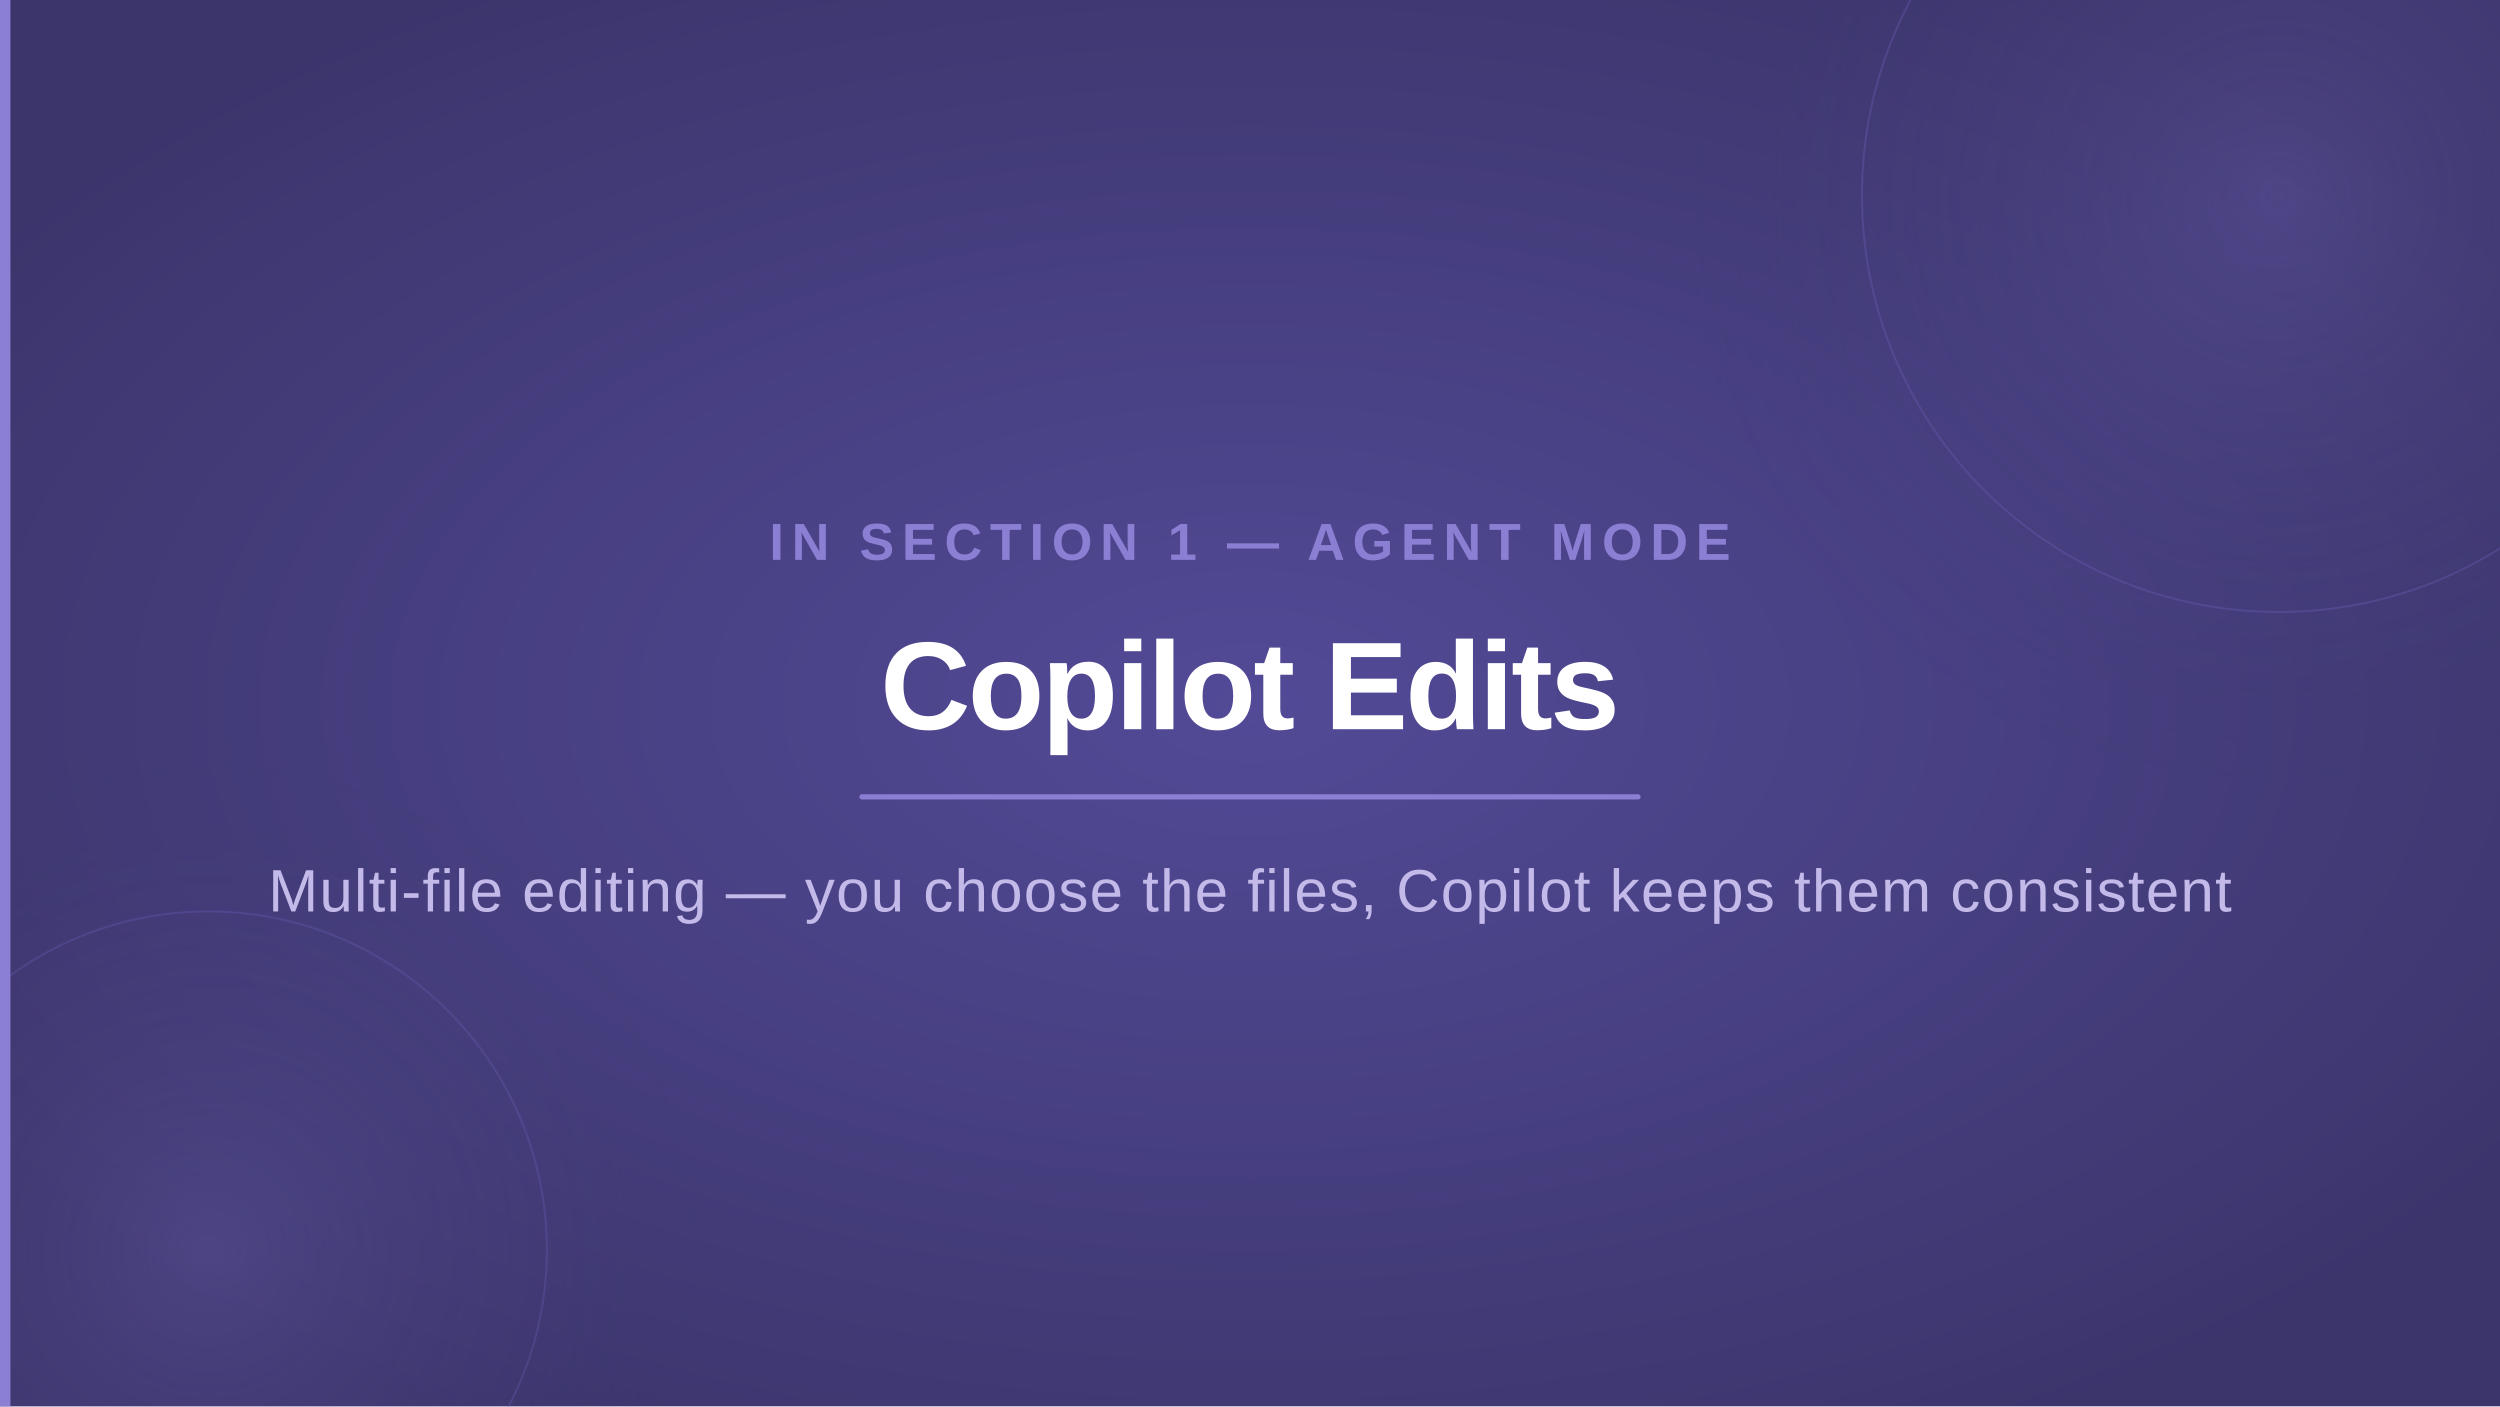
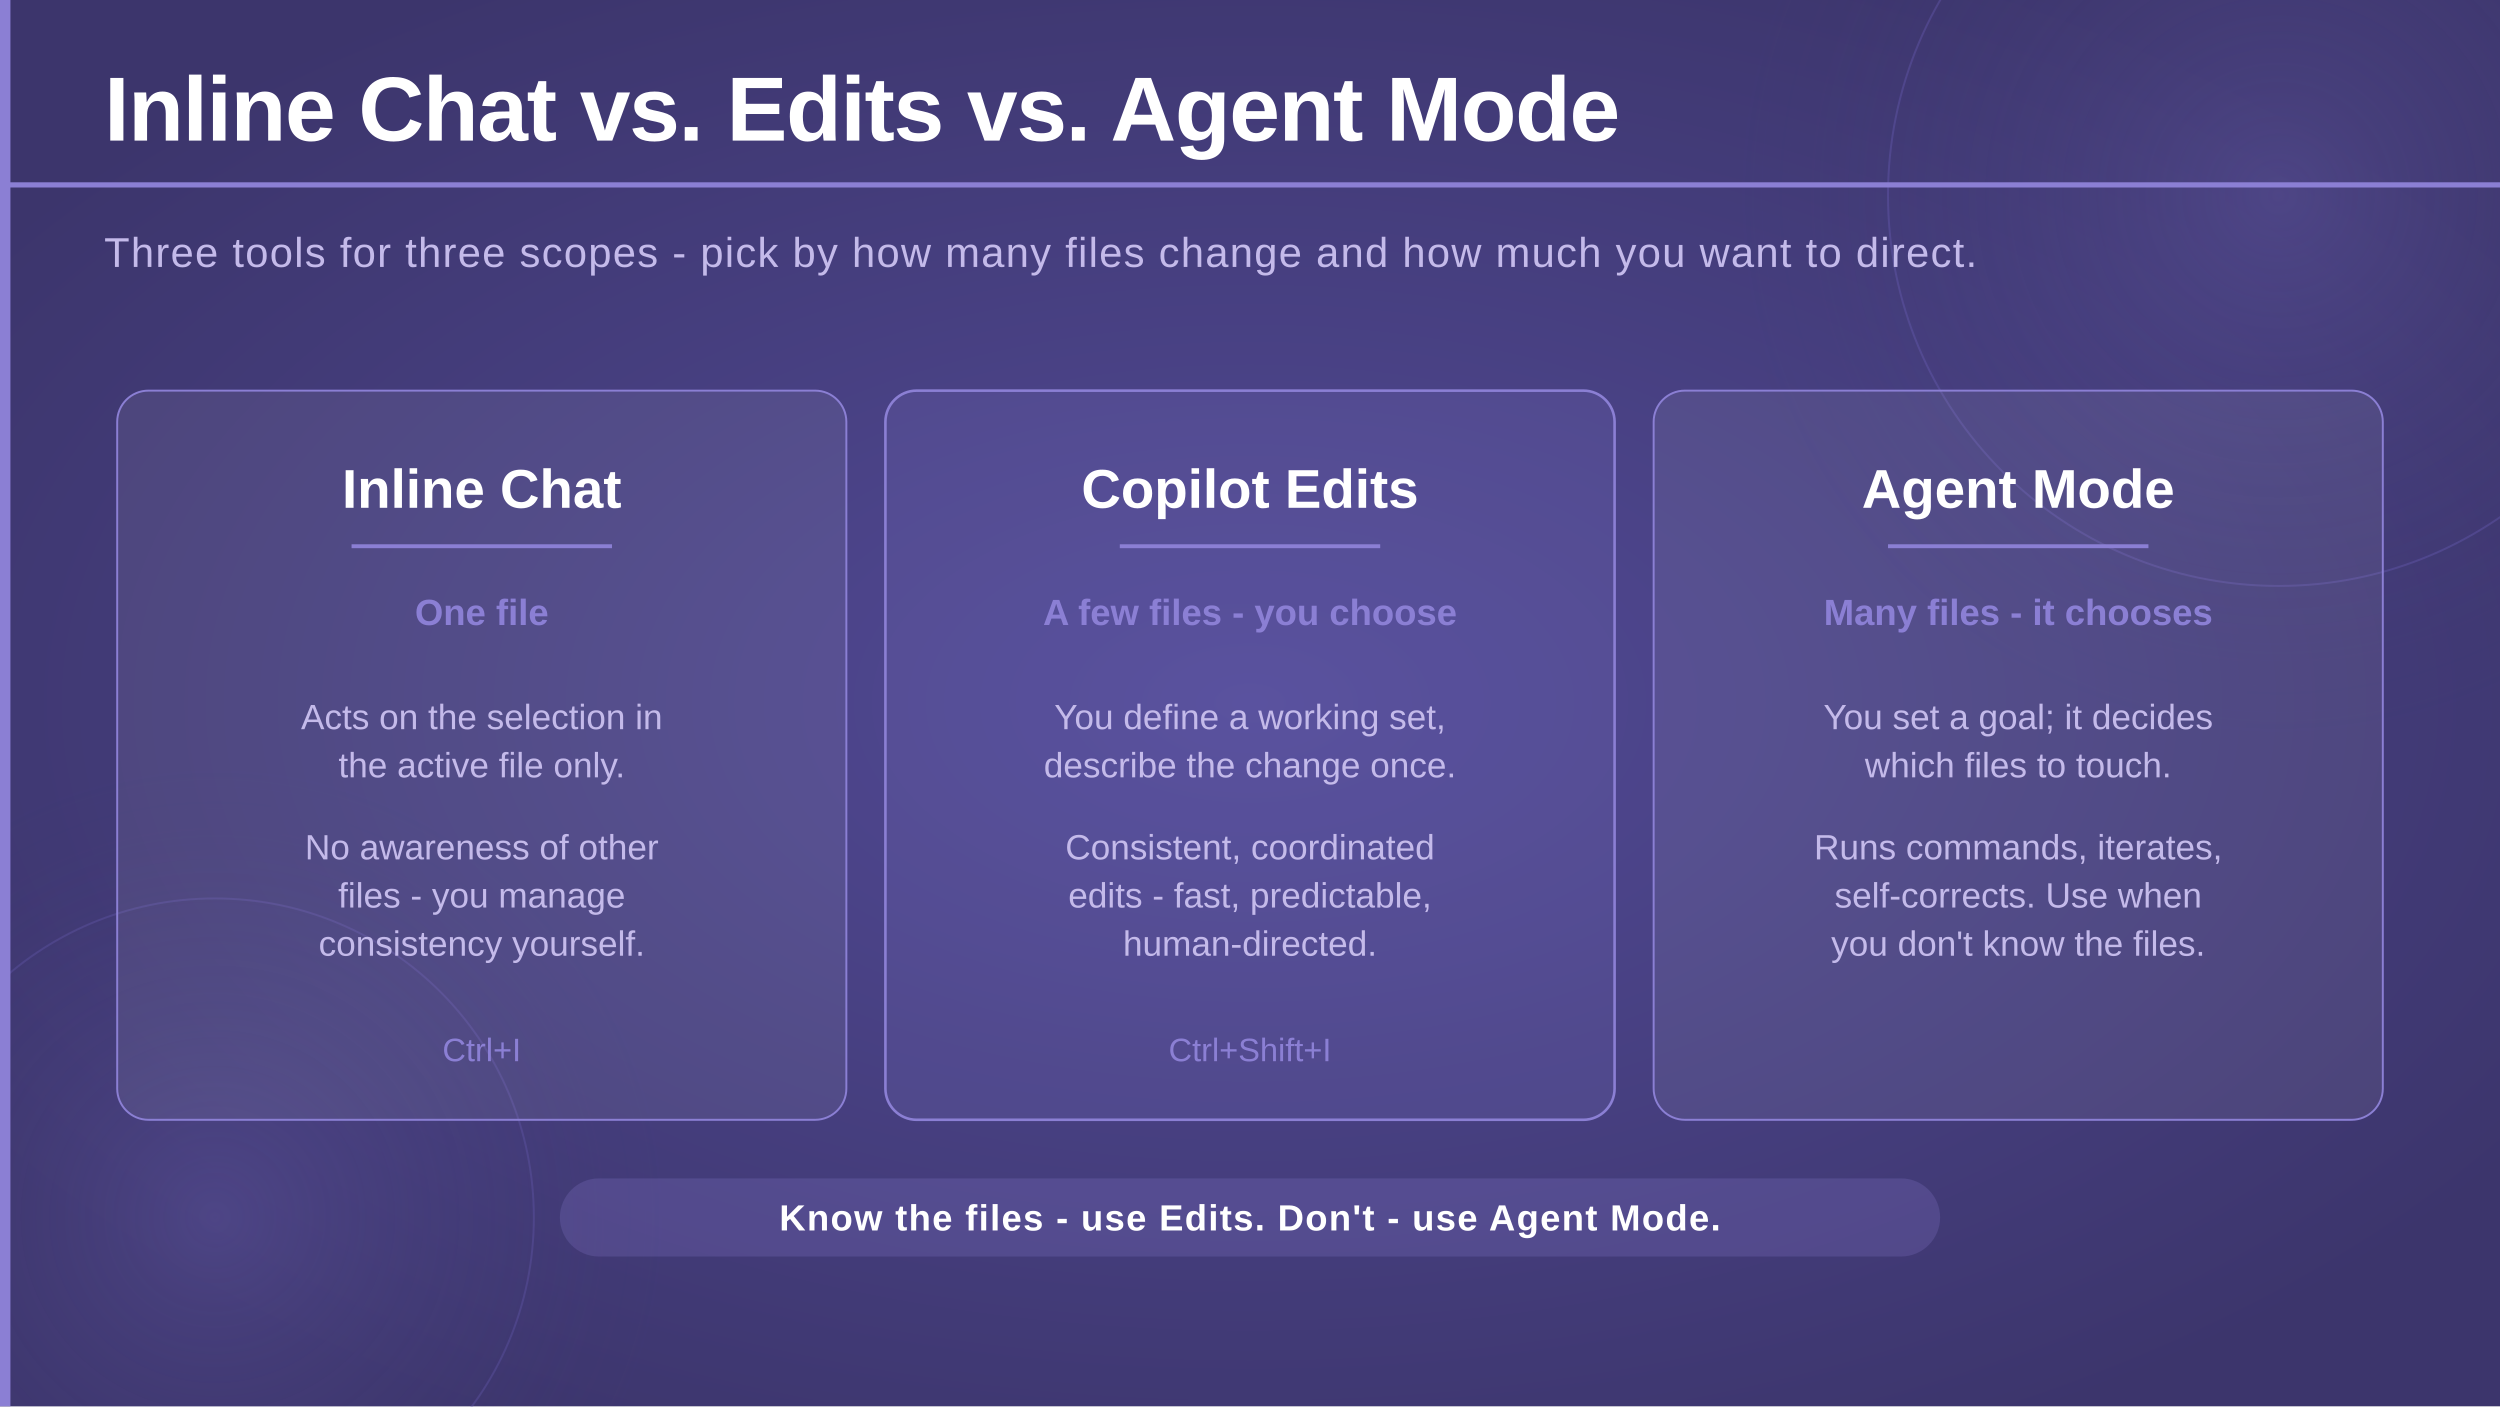
<svg xmlns="http://www.w3.org/2000/svg" viewBox="0 0 1920 1080" width="1920" height="1080">
  <defs>
    <radialGradient id="bgGlow" cx="50%" cy="50%" r="60%">
      <stop offset="0%" stop-color="#524a96" stop-opacity="1" />
      <stop offset="100%" stop-color="#3c356c" stop-opacity="1" />
    </radialGradient>
    <radialGradient id="circleGlow" cx="50%" cy="50%" r="50%">
      <stop offset="0%" stop-color="#7c70c8" stop-opacity="0.25" />
      <stop offset="100%" stop-color="#3c356c" stop-opacity="0" />
    </radialGradient>
  </defs>
  <rect width="1920" height="1080" fill="url(#bgGlow)" />
-   <circle cx="1750" cy="150" r="460" fill="url(#circleGlow)" />
-   <circle cx="1750" cy="150" r="320" fill="none" stroke="#6a5fb8" stroke-width="1.5" opacity="0.35" />
-   <circle cx="160" cy="960" r="380" fill="url(#circleGlow)" />
-   <circle cx="160" cy="960" r="260" fill="none" stroke="#6a5fb8" stroke-width="1.5" opacity="0.3" />
+   <circle cx="1750" cy="150" r="420" fill="url(#circleGlow)" />
+   <circle cx="1750" cy="150" r="300" fill="none" stroke="#6a5fb8" stroke-width="1.5" opacity="0.35" />
+   <circle cx="165" cy="935" r="350" fill="url(#circleGlow)" />
+   <circle cx="165" cy="935" r="245" fill="none" stroke="#6a5fb8" stroke-width="1.5" opacity="0.3" />
  <rect x="0" y="0" width="8" height="1080" fill="#8b7fd4" />
-   <text x="960" y="430" text-anchor="middle" font-family="'Segoe UI', 'Helvetica Neue', Arial, sans-serif" font-size="40" font-weight="700" fill="#8b7fd4" letter-spacing="6">IN SECTION 1 — AGENT MODE</text>
-   <text x="960" y="560" text-anchor="middle" font-family="'Segoe UI', 'Helvetica Neue', Arial, sans-serif" font-size="96" font-weight="800" fill="#ffffff" letter-spacing="-2">Copilot Edits</text>
-   <rect x="660" y="610" width="600" height="4" fill="#8b7fd4" rx="2" />
-   <text x="960" y="700" text-anchor="middle" font-family="'Segoe UI', 'Helvetica Neue', Arial, sans-serif" font-size="46" font-weight="300" fill="#c4baea" letter-spacing="1">Multi-file editing — you choose the files, Copilot keeps them consistent</text>
+   <text x="80" y="108" font-family="'Segoe UI', 'Helvetica Neue', Arial, sans-serif" font-size="70" font-weight="700" fill="#ffffff" letter-spacing="-1">Inline Chat vs. Edits vs. Agent Mode</text>
+   <rect x="0" y="140" width="1920" height="4" fill="#8b7fd4" />
+   <text x="80" y="205" font-family="'Segoe UI', 'Helvetica Neue', Arial, sans-serif" font-size="32" font-weight="300" fill="#c4baea" letter-spacing="1">
+     Three tools for three scopes - pick by how many files change and how much you want to direct.
+   </text>
+   <rect x="90" y="300" width="560" height="560" rx="24" fill="#ffffff" fill-opacity="0.07" stroke="#8b7fd4" stroke-width="1.5" />
+   <text x="370" y="390" text-anchor="middle" font-family="'Segoe UI', 'Helvetica Neue', Arial, sans-serif" font-size="42" font-weight="700" fill="#ffffff">Inline Chat</text>
+   <rect x="270" y="418" width="200" height="3" fill="#8b7fd4" />
+   <text x="370" y="480" text-anchor="middle" font-family="'Segoe UI', 'Helvetica Neue', Arial, sans-serif" font-size="28" font-weight="700" fill="#8b7fd4">One file</text>
+   <text x="370" y="560" text-anchor="middle" font-family="'Segoe UI', 'Helvetica Neue', Arial, sans-serif" font-size="27" font-weight="300" fill="#c4baea">Acts on the selection in</text>
+   <text x="370" y="597" text-anchor="middle" font-family="'Segoe UI', 'Helvetica Neue', Arial, sans-serif" font-size="27" font-weight="300" fill="#c4baea">the active file only.</text>
+   <text x="370" y="660" text-anchor="middle" font-family="'Segoe UI', 'Helvetica Neue', Arial, sans-serif" font-size="27" font-weight="300" fill="#c4baea">No awareness of other</text>
+   <text x="370" y="697" text-anchor="middle" font-family="'Segoe UI', 'Helvetica Neue', Arial, sans-serif" font-size="27" font-weight="300" fill="#c4baea">files - you manage</text>
+   <text x="370" y="734" text-anchor="middle" font-family="'Segoe UI', 'Helvetica Neue', Arial, sans-serif" font-size="27" font-weight="300" fill="#c4baea">consistency yourself.</text>
+   <text x="370" y="815" text-anchor="middle" font-family="'Segoe UI', 'Helvetica Neue', Arial, sans-serif" font-size="25" font-weight="300" fill="#8b7fd4">Ctrl+I</text>
+   <rect x="680" y="300" width="560" height="560" rx="24" fill="#8b7fd4" fill-opacity="0.15" stroke="#8b7fd4" stroke-width="2" />
+   <text x="960" y="390" text-anchor="middle" font-family="'Segoe UI', 'Helvetica Neue', Arial, sans-serif" font-size="42" font-weight="700" fill="#ffffff">Copilot Edits</text>
+   <rect x="860" y="418" width="200" height="3" fill="#8b7fd4" />
+   <text x="960" y="480" text-anchor="middle" font-family="'Segoe UI', 'Helvetica Neue', Arial, sans-serif" font-size="28" font-weight="700" fill="#8b7fd4">A few files - you choose</text>
+   <text x="960" y="560" text-anchor="middle" font-family="'Segoe UI', 'Helvetica Neue', Arial, sans-serif" font-size="27" font-weight="300" fill="#c4baea">You define a working set,</text>
+   <text x="960" y="597" text-anchor="middle" font-family="'Segoe UI', 'Helvetica Neue', Arial, sans-serif" font-size="27" font-weight="300" fill="#c4baea">describe the change once.</text>
+   <text x="960" y="660" text-anchor="middle" font-family="'Segoe UI', 'Helvetica Neue', Arial, sans-serif" font-size="27" font-weight="300" fill="#c4baea">Consistent, coordinated</text>
+   <text x="960" y="697" text-anchor="middle" font-family="'Segoe UI', 'Helvetica Neue', Arial, sans-serif" font-size="27" font-weight="300" fill="#c4baea">edits - fast, predictable,</text>
+   <text x="960" y="734" text-anchor="middle" font-family="'Segoe UI', 'Helvetica Neue', Arial, sans-serif" font-size="27" font-weight="300" fill="#c4baea">human-directed.</text>
+   <text x="960" y="815" text-anchor="middle" font-family="'Segoe UI', 'Helvetica Neue', Arial, sans-serif" font-size="25" font-weight="300" fill="#8b7fd4">Ctrl+Shift+I</text>
+   <rect x="1270" y="300" width="560" height="560" rx="24" fill="#ffffff" fill-opacity="0.07" stroke="#8b7fd4" stroke-width="1.5" />
+   <text x="1550" y="390" text-anchor="middle" font-family="'Segoe UI', 'Helvetica Neue', Arial, sans-serif" font-size="42" font-weight="700" fill="#ffffff">Agent Mode</text>
+   <rect x="1450" y="418" width="200" height="3" fill="#8b7fd4" />
+   <text x="1550" y="480" text-anchor="middle" font-family="'Segoe UI', 'Helvetica Neue', Arial, sans-serif" font-size="28" font-weight="700" fill="#8b7fd4">Many files - it chooses</text>
+   <text x="1550" y="560" text-anchor="middle" font-family="'Segoe UI', 'Helvetica Neue', Arial, sans-serif" font-size="27" font-weight="300" fill="#c4baea">You set a goal; it decides</text>
+   <text x="1550" y="597" text-anchor="middle" font-family="'Segoe UI', 'Helvetica Neue', Arial, sans-serif" font-size="27" font-weight="300" fill="#c4baea">which files to touch.</text>
+   <text x="1550" y="660" text-anchor="middle" font-family="'Segoe UI', 'Helvetica Neue', Arial, sans-serif" font-size="27" font-weight="300" fill="#c4baea">Runs commands, iterates,</text>
+   <text x="1550" y="697" text-anchor="middle" font-family="'Segoe UI', 'Helvetica Neue', Arial, sans-serif" font-size="27" font-weight="300" fill="#c4baea">self-corrects. Use when</text>
+   <text x="1550" y="734" text-anchor="middle" font-family="'Segoe UI', 'Helvetica Neue', Arial, sans-serif" font-size="27" font-weight="300" fill="#c4baea">you don't know the files.</text>
+   <rect x="430" y="905" width="1060" height="60" rx="30" fill="#8b7fd4" opacity="0.22" />
+   <text x="960" y="945" text-anchor="middle" font-family="'Segoe UI', 'Helvetica Neue', Arial, sans-serif" font-size="28" font-weight="600" fill="#ffffff" letter-spacing="1">Know the files - use Edits. Don't - use Agent Mode.</text>
</svg>
